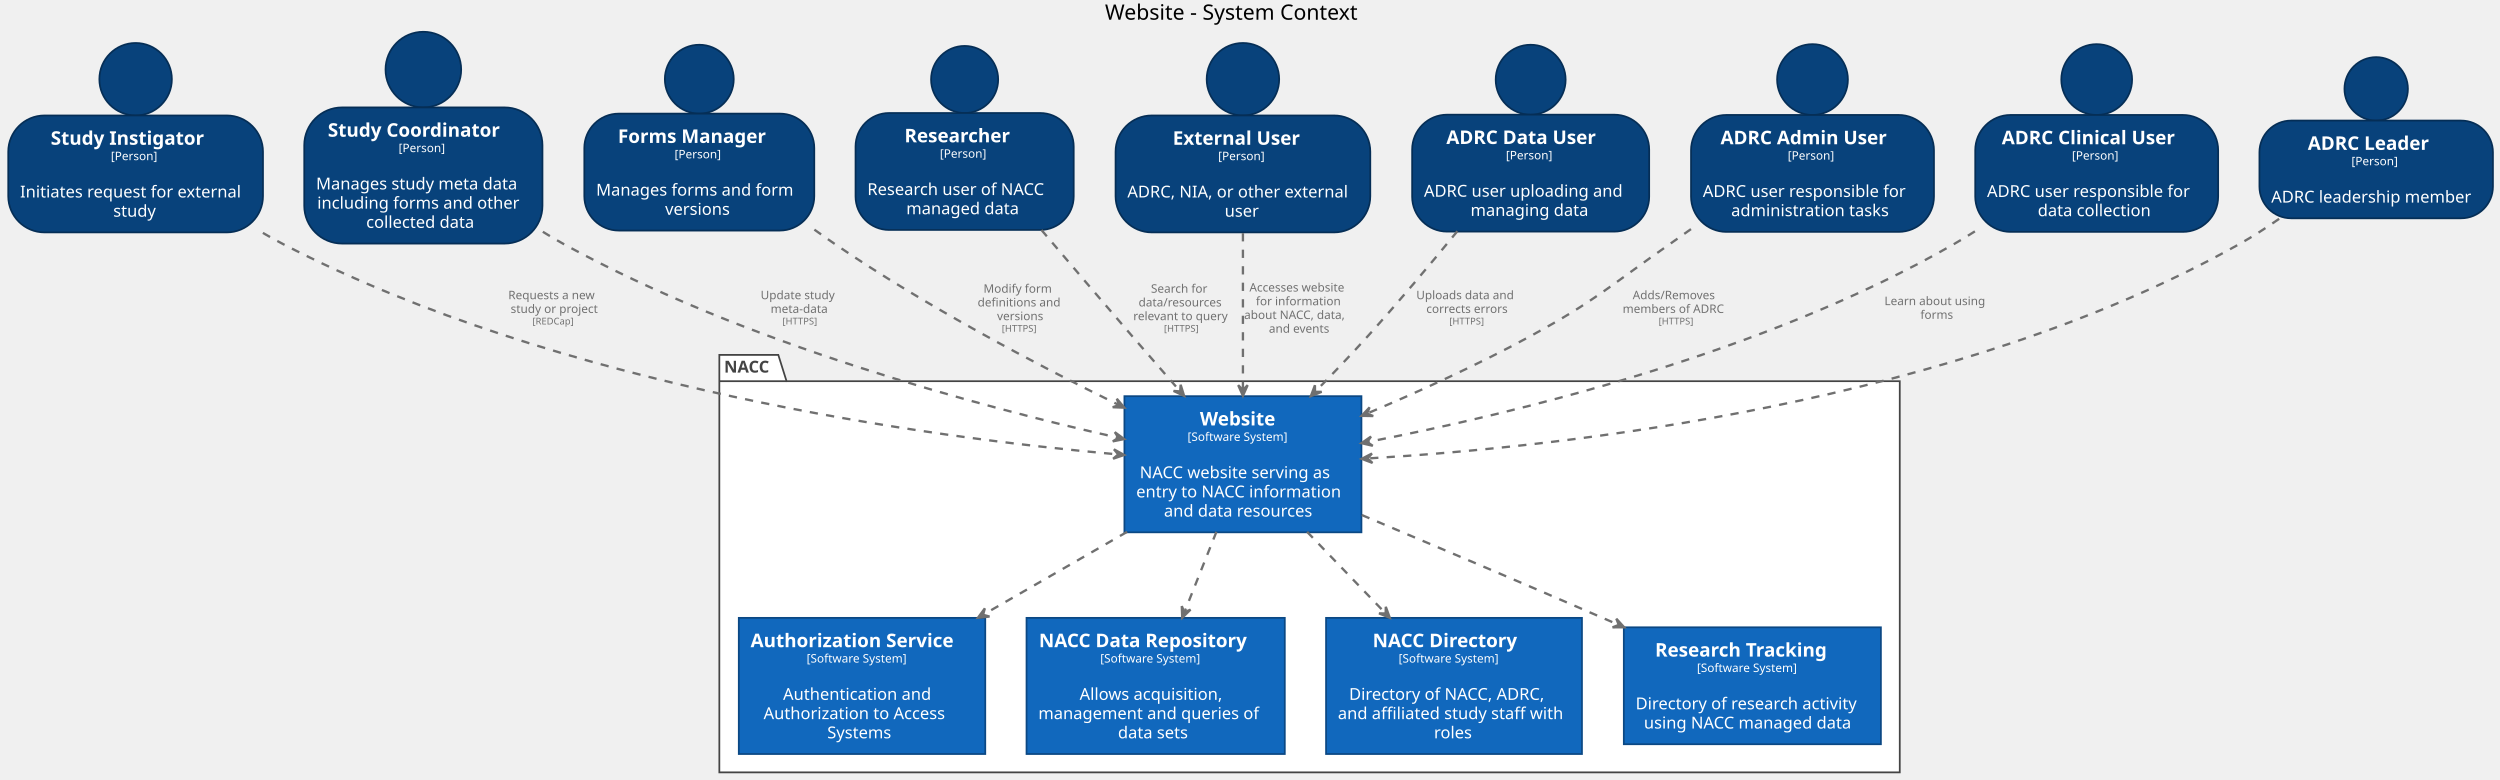
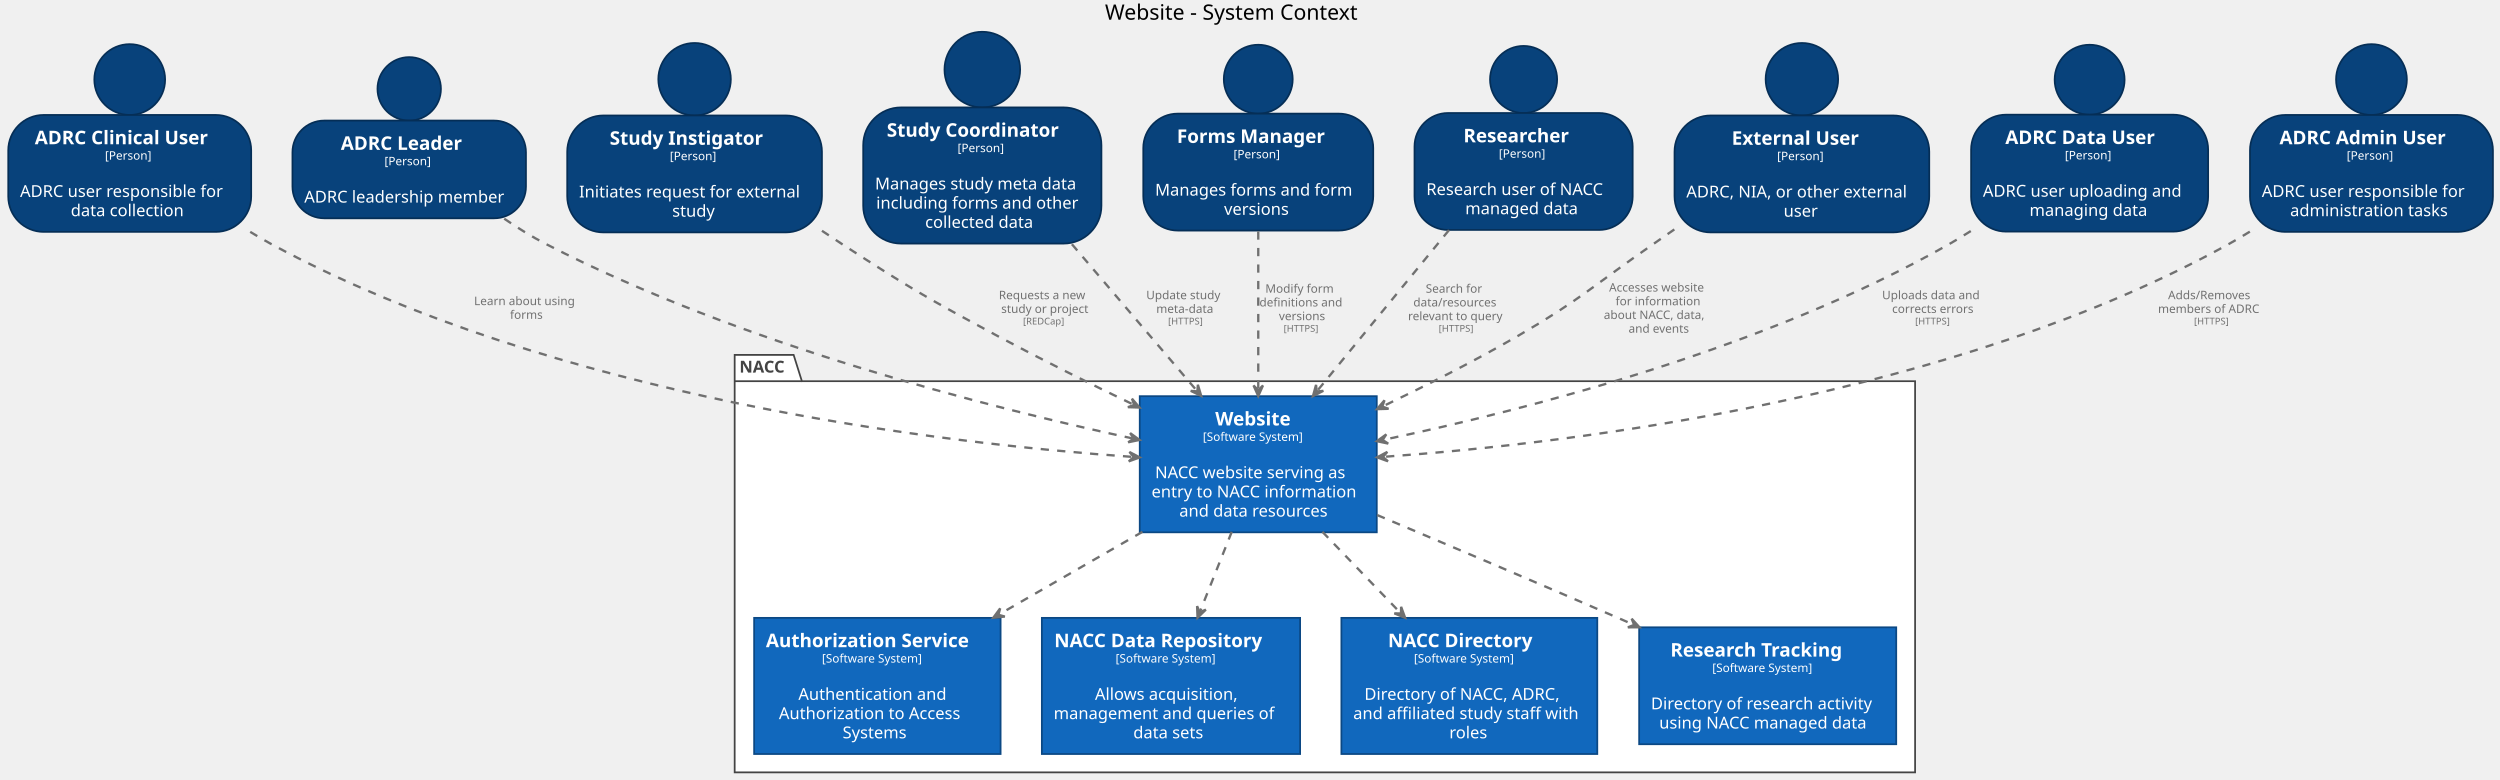
<svg xmlns="http://www.w3.org/2000/svg" contentScriptType="application/ecmascript" contentStyleType="text/css" height="661px" preserveAspectRatio="none" style="width:2120px;height:661px;background:#FFFFFF;" version="1.1" viewBox="0 0 2120 661" width="2120px" zoomAndPan="magnify">
  <defs />
  <g>
    <text fill="#000000" font-family="sans-serif" font-size="18" lengthAdjust="spacing" textLength="233" x="937" y="16.708">Website - System Context</text>
-     <polygon fill="#FFFFFF" points="610,300.953,660,300.953,667,323.25,1611,323.25,1611,654.953,610,654.953,610,300.953" style="stroke:#444444;stroke-width:1.5;" />
-     <line style="stroke:#444444;stroke-width:1.5;" x1="610" x2="667" y1="323.25" y2="323.25" />
-     <text fill="#444444" font-family="sans-serif" font-size="14" font-weight="bold" lengthAdjust="spacing" textLength="44" x="614" y="315.948">NACC</text>
-     <rect fill="#1168BD" height="115.453" style="stroke:#0B4884;stroke-width:1.5;" width="209" x="626.5" y="523.953" />
-     <text fill="#FFFFFF" font-family="sans-serif" font-size="16" font-weight="bold" lengthAdjust="spacing" textLength="189" x="636.5" y="548.805">Authorization Service</text>
-     <text fill="#FFFFFF" font-family="sans-serif" font-size="10" lengthAdjust="spacing" textLength="94" x="684" y="561.86">[Software System]</text>
-     <text fill="#FFFFFF" font-family="sans-serif" font-size="14" lengthAdjust="spacing" textLength="0" x="733" y="577.214" />
-     <text fill="#FFFFFF" font-family="sans-serif" font-size="14" lengthAdjust="spacing" textLength="130" x="664" y="593.511">Authentication and</text>
-     <text fill="#FFFFFF" font-family="sans-serif" font-size="14" lengthAdjust="spacing" textLength="163" x="647.5" y="609.808">Authorization to Access</text>
-     <text fill="#FFFFFF" font-family="sans-serif" font-size="14" lengthAdjust="spacing" textLength="59" x="701.5" y="626.105">Systems</text>
-     <rect fill="#1168BD" height="115.453" style="stroke:#0B4884;stroke-width:1.5;" width="219" x="870.5" y="523.953" />
-     <text fill="#FFFFFF" font-family="sans-serif" font-size="16" font-weight="bold" lengthAdjust="spacing" textLength="198" x="881" y="548.805">NACC Data Repository</text>
-     <text fill="#FFFFFF" font-family="sans-serif" font-size="10" lengthAdjust="spacing" textLength="94" x="933" y="561.86">[Software System]</text>
-     <text fill="#FFFFFF" font-family="sans-serif" font-size="14" lengthAdjust="spacing" textLength="0" x="982" y="577.214" />
-     <text fill="#FFFFFF" font-family="sans-serif" font-size="14" lengthAdjust="spacing" textLength="125" x="915.5" y="593.511">Allows acquisition,</text>
-     <text fill="#FFFFFF" font-family="sans-serif" font-size="14" lengthAdjust="spacing" textLength="195" x="880.5" y="609.808">management and queries of</text>
-     <text fill="#FFFFFF" font-family="sans-serif" font-size="14" lengthAdjust="spacing" textLength="64" x="948" y="626.105">data sets</text>
-     <rect fill="#1168BD" height="115.453" style="stroke:#0B4884;stroke-width:1.5;" width="217" x="1124.5" y="523.953" />
-     <text fill="#FFFFFF" font-family="sans-serif" font-size="16" font-weight="bold" lengthAdjust="spacing" textLength="138" x="1164" y="548.805">NACC Directory</text>
-     <text fill="#FFFFFF" font-family="sans-serif" font-size="10" lengthAdjust="spacing" textLength="94" x="1186" y="561.86">[Software System]</text>
-     <text fill="#FFFFFF" font-family="sans-serif" font-size="14" lengthAdjust="spacing" textLength="0" x="1235" y="577.214" />
-     <text fill="#FFFFFF" font-family="sans-serif" font-size="14" lengthAdjust="spacing" textLength="174" x="1144" y="593.511">Directory of NACC, ADRC,</text>
-     <text fill="#FFFFFF" font-family="sans-serif" font-size="14" lengthAdjust="spacing" textLength="193" x="1134.5" y="609.808">and affiliated study staff with</text>
-     <text fill="#FFFFFF" font-family="sans-serif" font-size="14" lengthAdjust="spacing" textLength="34" x="1216" y="626.105">roles</text>
-     <rect fill="#1168BD" height="99.156" style="stroke:#0B4884;stroke-width:1.5;" width="218" x="1377" y="531.953" />
-     <text fill="#FFFFFF" font-family="sans-serif" font-size="16" font-weight="bold" lengthAdjust="spacing" textLength="165" x="1403.5" y="556.805">Research Tracking</text>
-     <text fill="#FFFFFF" font-family="sans-serif" font-size="10" lengthAdjust="spacing" textLength="94" x="1439" y="569.86">[Software System]</text>
-     <text fill="#FFFFFF" font-family="sans-serif" font-size="14" lengthAdjust="spacing" textLength="0" x="1488" y="585.214" />
-     <text fill="#FFFFFF" font-family="sans-serif" font-size="14" lengthAdjust="spacing" textLength="194" x="1387" y="601.511">Directory of research activity</text>
-     <text fill="#FFFFFF" font-family="sans-serif" font-size="14" lengthAdjust="spacing" textLength="184" x="1394" y="617.808">using NACC managed data</text>
-     <rect fill="#1168BD" height="115.453" style="stroke:#0B4884;stroke-width:1.5;" width="201" x="953.5" y="335.953" />
-     <text fill="#FFFFFF" font-family="sans-serif" font-size="16" font-weight="bold" lengthAdjust="spacing" textLength="73" x="1017.5" y="360.805">Website</text>
-     <text fill="#FFFFFF" font-family="sans-serif" font-size="10" lengthAdjust="spacing" textLength="94" x="1007" y="373.86">[Software System]</text>
-     <text fill="#FFFFFF" font-family="sans-serif" font-size="14" lengthAdjust="spacing" textLength="0" x="1056" y="389.214" />
-     <text fill="#FFFFFF" font-family="sans-serif" font-size="14" lengthAdjust="spacing" textLength="171" x="966.5" y="405.511">NACC website serving as</text>
-     <text fill="#FFFFFF" font-family="sans-serif" font-size="14" lengthAdjust="spacing" textLength="177" x="963.5" y="421.808">entry to NACC information</text>
-     <text fill="#FFFFFF" font-family="sans-serif" font-size="14" lengthAdjust="spacing" textLength="134" x="987" y="438.104">and data resources</text>
-     <ellipse cx="115" cy="67.186" fill="#08427B" rx="30.733" ry="30.733" style="stroke:#052E56;stroke-width:1.5;" />
-     <rect fill="#08427B" height="99.156" rx="30.733" ry="30.733" style="stroke:#052E56;stroke-width:1.5;" width="216" x="7" y="97.919" />
-     <text fill="#FFFFFF" font-family="sans-serif" font-size="16" font-weight="bold" lengthAdjust="spacing" textLength="144" x="43" y="122.771">Study Instigator</text>
-     <text fill="#FFFFFF" font-family="sans-serif" font-size="10" lengthAdjust="spacing" textLength="42" x="94" y="135.827">[Person]</text>
-     <text fill="#FFFFFF" font-family="sans-serif" font-size="14" lengthAdjust="spacing" textLength="0" x="117" y="151.18" />
-     <text fill="#FFFFFF" font-family="sans-serif" font-size="14" lengthAdjust="spacing" textLength="192" x="17" y="167.477">Initiates request for external</text>
-     <text fill="#FFFFFF" font-family="sans-serif" font-size="14" lengthAdjust="spacing" textLength="38" x="96" y="183.774">study</text>
-     <ellipse cx="359" cy="59.023" fill="#08427B" rx="32.07" ry="32.07" style="stroke:#052E56;stroke-width:1.5;" />
-     <rect fill="#08427B" height="115.453" rx="32.07" ry="32.07" style="stroke:#052E56;stroke-width:1.5;" width="202" x="258" y="91.093" />
-     <text fill="#FFFFFF" font-family="sans-serif" font-size="16" font-weight="bold" lengthAdjust="spacing" textLength="162" x="278" y="115.945">Study Coordinator</text>
-     <text fill="#FFFFFF" font-family="sans-serif" font-size="10" lengthAdjust="spacing" textLength="42" x="338" y="129">[Person]</text>
-     <text fill="#FFFFFF" font-family="sans-serif" font-size="14" lengthAdjust="spacing" textLength="0" x="361" y="144.354" />
-     <text fill="#FFFFFF" font-family="sans-serif" font-size="14" lengthAdjust="spacing" textLength="178" x="268" y="160.651">Manages study meta data</text>
-     <text fill="#FFFFFF" font-family="sans-serif" font-size="14" lengthAdjust="spacing" textLength="176" x="269" y="176.947">including forms and other</text>
-     <text fill="#FFFFFF" font-family="sans-serif" font-size="14" lengthAdjust="spacing" textLength="97" x="310.5" y="193.244">collected data</text>
-     <ellipse cx="593" cy="67.154" fill="#08427B" rx="29.201" ry="29.201" style="stroke:#052E56;stroke-width:1.5;" />
-     <rect fill="#08427B" height="99.156" rx="29.201" ry="29.201" style="stroke:#052E56;stroke-width:1.5;" width="195" x="495.5" y="96.355" />
-     <text fill="#FFFFFF" font-family="sans-serif" font-size="16" font-weight="bold" lengthAdjust="spacing" textLength="138" x="524" y="121.207">Forms Manager</text>
-     <text fill="#FFFFFF" font-family="sans-serif" font-size="10" lengthAdjust="spacing" textLength="42" x="572" y="134.262">[Person]</text>
-     <text fill="#FFFFFF" font-family="sans-serif" font-size="14" lengthAdjust="spacing" textLength="0" x="595" y="149.616" />
-     <text fill="#FFFFFF" font-family="sans-serif" font-size="14" lengthAdjust="spacing" textLength="171" x="505.5" y="165.913">Manages forms and form</text>
-     <text fill="#FFFFFF" font-family="sans-serif" font-size="14" lengthAdjust="spacing" textLength="58" x="564" y="182.209">versions</text>
-     <ellipse cx="818" cy="67.395" fill="#08427B" rx="28.442" ry="28.442" style="stroke:#052E56;stroke-width:1.5;" />
-     <rect fill="#08427B" height="99.156" rx="28.442" ry="28.442" style="stroke:#052E56;stroke-width:1.5;" width="185" x="725.5" y="95.838" />
-     <text fill="#FFFFFF" font-family="sans-serif" font-size="16" font-weight="bold" lengthAdjust="spacing" textLength="102" x="767" y="120.689">Researcher</text>
-     <text fill="#FFFFFF" font-family="sans-serif" font-size="10" lengthAdjust="spacing" textLength="42" x="797" y="133.745">[Person]</text>
-     <text fill="#FFFFFF" font-family="sans-serif" font-size="14" lengthAdjust="spacing" textLength="0" x="820" y="149.099" />
-     <text fill="#FFFFFF" font-family="sans-serif" font-size="14" lengthAdjust="spacing" textLength="161" x="735.5" y="165.395">Research user of NACC</text>
-     <text fill="#FFFFFF" font-family="sans-serif" font-size="14" lengthAdjust="spacing" textLength="99" x="768.5" y="181.692">managed data</text>
-     <ellipse cx="1054" cy="67.186" fill="#08427B" rx="30.733" ry="30.733" style="stroke:#052E56;stroke-width:1.5;" />
-     <rect fill="#08427B" height="99.156" rx="30.733" ry="30.733" style="stroke:#052E56;stroke-width:1.5;" width="216" x="946" y="97.919" />
-     <text fill="#FFFFFF" font-family="sans-serif" font-size="16" font-weight="bold" lengthAdjust="spacing" textLength="119" x="994.5" y="122.771">External User</text>
-     <text fill="#FFFFFF" font-family="sans-serif" font-size="10" lengthAdjust="spacing" textLength="42" x="1033" y="135.827">[Person]</text>
-     <text fill="#FFFFFF" font-family="sans-serif" font-size="14" lengthAdjust="spacing" textLength="0" x="1056" y="151.18" />
-     <text fill="#FFFFFF" font-family="sans-serif" font-size="14" lengthAdjust="spacing" textLength="192" x="956" y="167.477">ADRC, NIA, or other external</text>
-     <text fill="#FFFFFF" font-family="sans-serif" font-size="14" lengthAdjust="spacing" textLength="31" x="1038.5" y="183.774">user</text>
-     <ellipse cx="1298" cy="67.6" fill="#08427B" rx="29.647" ry="29.647" style="stroke:#052E56;stroke-width:1.5;" />
-     <rect fill="#08427B" height="99.156" rx="29.647" ry="29.647" style="stroke:#052E56;stroke-width:1.5;" width="201" x="1197.5" y="97.247" />
-     <text fill="#FFFFFF" font-family="sans-serif" font-size="16" font-weight="bold" lengthAdjust="spacing" textLength="143" x="1226.5" y="122.098">ADRC Data User</text>
-     <text fill="#FFFFFF" font-family="sans-serif" font-size="10" lengthAdjust="spacing" textLength="42" x="1277" y="135.154">[Person]</text>
-     <text fill="#FFFFFF" font-family="sans-serif" font-size="14" lengthAdjust="spacing" textLength="0" x="1300" y="150.507" />
-     <text fill="#FFFFFF" font-family="sans-serif" font-size="14" lengthAdjust="spacing" textLength="177" x="1207.5" y="166.804">ADRC user uploading and</text>
-     <text fill="#FFFFFF" font-family="sans-serif" font-size="14" lengthAdjust="spacing" textLength="102" x="1247" y="183.101">managing data</text>
-     <ellipse cx="1537" cy="67.466" fill="#08427B" rx="30.013" ry="30.013" style="stroke:#052E56;stroke-width:1.5;" />
-     <rect fill="#08427B" height="99.156" rx="30.013" ry="30.013" style="stroke:#052E56;stroke-width:1.5;" width="206" x="1434" y="97.48" />
-     <text fill="#FFFFFF" font-family="sans-serif" font-size="16" font-weight="bold" lengthAdjust="spacing" textLength="156" x="1459" y="122.331">ADRC Admin User</text>
-     <text fill="#FFFFFF" font-family="sans-serif" font-size="10" lengthAdjust="spacing" textLength="42" x="1516" y="135.387">[Person]</text>
-     <text fill="#FFFFFF" font-family="sans-serif" font-size="14" lengthAdjust="spacing" textLength="0" x="1539" y="150.74" />
-     <text fill="#FFFFFF" font-family="sans-serif" font-size="14" lengthAdjust="spacing" textLength="182" x="1444" y="167.037">ADRC user responsible for</text>
-     <text fill="#FFFFFF" font-family="sans-serif" font-size="14" lengthAdjust="spacing" textLength="138" x="1468" y="183.334">administration tasks</text>
-     <ellipse cx="1778" cy="67.466" fill="#08427B" rx="30.013" ry="30.013" style="stroke:#052E56;stroke-width:1.5;" />
-     <rect fill="#08427B" height="99.156" rx="30.013" ry="30.013" style="stroke:#052E56;stroke-width:1.5;" width="206" x="1675" y="97.48" />
-     <text fill="#FFFFFF" font-family="sans-serif" font-size="16" font-weight="bold" lengthAdjust="spacing" textLength="161" x="1697.5" y="122.331">ADRC Clinical User</text>
-     <text fill="#FFFFFF" font-family="sans-serif" font-size="10" lengthAdjust="spacing" textLength="42" x="1757" y="135.387">[Person]</text>
-     <text fill="#FFFFFF" font-family="sans-serif" font-size="14" lengthAdjust="spacing" textLength="0" x="1780" y="150.74" />
-     <text fill="#FFFFFF" font-family="sans-serif" font-size="14" lengthAdjust="spacing" textLength="182" x="1685" y="167.037">ADRC user responsible for</text>
-     <text fill="#FFFFFF" font-family="sans-serif" font-size="14" lengthAdjust="spacing" textLength="100" x="1728" y="183.334">data collection</text>
-     <ellipse cx="2015" cy="75.351" fill="#08427B" rx="26.898" ry="26.898" style="stroke:#052E56;stroke-width:1.5;" />
-     <rect fill="#08427B" height="82.859" rx="26.898" ry="26.898" style="stroke:#052E56;stroke-width:1.5;" width="198" x="1916" y="102.249" />
-     <text fill="#FFFFFF" font-family="sans-serif" font-size="16" font-weight="bold" lengthAdjust="spacing" textLength="116" x="1957" y="127.101">ADRC Leader</text>
-     <text fill="#FFFFFF" font-family="sans-serif" font-size="10" lengthAdjust="spacing" textLength="42" x="1994" y="140.157">[Person]</text>
-     <text fill="#FFFFFF" font-family="sans-serif" font-size="14" lengthAdjust="spacing" textLength="0" x="2017" y="155.51" />
-     <text fill="#FFFFFF" font-family="sans-serif" font-size="14" lengthAdjust="spacing" textLength="178" x="1926" y="171.807">ADRC leadership member</text>
-     <path d="M1932.69,185.573 C1921.68,193.273 1910.29,200.613 1899,206.953 C1658.17,342.133 1327.35,378.823 1160.07,388.763 " fill="none" id="ADRCLeader-to-Website" style="stroke:#707070;stroke-width:2.0;stroke-dasharray:7.0,7.0;" />
-     <polygon fill="#707070" points="1154.68,389.083,1163.894,392.562,1159.672,388.797,1163.436,384.575,1154.68,389.083" style="stroke:#707070;stroke-width:2.0;" />
-     <text fill="#000000" font-family="sans-serif" font-size="10" lengthAdjust="spacing" textLength="0" x="1840" y="264.735" />
-     <path d="M222.92,197.503 C228.61,200.833 234.32,204.013 240,206.953 C474.22,328.383 786.89,370.913 948.04,385.353 " fill="none" id="StudyInstigator-to-Website" style="stroke:#707070;stroke-width:2.0;stroke-dasharray:7.0,7.0;" />
-     <polygon fill="#707070" points="953.24,385.813,944.629,381.033,948.26,385.371,943.921,389.001,953.24,385.813" style="stroke:#707070;stroke-width:2.0;" />
-     <text fill="#707070" font-family="sans-serif" font-size="10" lengthAdjust="spacing" textLength="77" x="431" y="253.735">Requests a new</text>
-     <text fill="#707070" font-family="sans-serif" font-size="10" lengthAdjust="spacing" textLength="76" x="433" y="265.376">study or project</text>
-     <text fill="#707070" font-family="sans-serif" font-size="8" lengthAdjust="spacing" textLength="39" x="451.5" y="275.16">[REDCap]</text>
-     <path d="M460.33,196.553 C466.21,200.223 472.12,203.723 478,206.953 C631.33,291.283 828.98,344.413 948.36,371.233 " fill="none" id="StudyCoordinator-to-Website" style="stroke:#707070;stroke-width:2.0;stroke-dasharray:7.0,7.0;" />
-     <polygon fill="#707070" points="953.28,372.333,945.366,366.471,948.4,371.245,943.625,374.279,953.28,372.333" style="stroke:#707070;stroke-width:2.0;" />
-     <text fill="#707070" font-family="sans-serif" font-size="10" lengthAdjust="spacing" textLength="66" x="645" y="253.735">Update study</text>
-     <text fill="#707070" font-family="sans-serif" font-size="10" lengthAdjust="spacing" textLength="52" x="653.5" y="265.376">meta-data</text>
-     <text fill="#707070" font-family="sans-serif" font-size="8" lengthAdjust="spacing" textLength="32" x="663.5" y="275.16">[HTTPS]</text>
-     <path d="M690.6,194.733 C696.44,198.933 702.27,203.033 708,206.953 C784.95,259.543 878.42,308.883 948.8,343.433 " fill="none" id="FormsManager-to-Website" style="stroke:#707070;stroke-width:2.0;stroke-dasharray:7.0,7.0;" />
-     <polygon fill="#707070" points="953.4,345.683,947.071,338.137,948.908,343.487,943.558,345.324,953.4,345.683" style="stroke:#707070;stroke-width:2.0;" />
-     <text fill="#707070" font-family="sans-serif" font-size="10" lengthAdjust="spacing" textLength="60" x="834" y="248.235">Modify form</text>
-     <text fill="#707070" font-family="sans-serif" font-size="10" lengthAdjust="spacing" textLength="70" x="829" y="259.876">definitions and</text>
-     <text fill="#707070" font-family="sans-serif" font-size="10" lengthAdjust="spacing" textLength="40" x="845.5" y="271.517">versions</text>
-     <text fill="#707070" font-family="sans-serif" font-size="8" lengthAdjust="spacing" textLength="32" x="849.5" y="281.301">[HTTPS]</text>
-     <path d="M883.17,195.043 C907.23,223.393 934.77,255.703 960,284.953 C973.13,300.183 987.38,316.563 1000.72,331.823 " fill="none" id="Researcher-to-Website" style="stroke:#707070;stroke-width:2.0;stroke-dasharray:7.0,7.0;" />
-     <polygon fill="#707070" points="1004.09,335.673,1001.194,326.26,1000.806,331.903,995.162,331.515,1004.09,335.673" style="stroke:#707070;stroke-width:2.0;" />
-     <text fill="#707070" font-family="sans-serif" font-size="10" lengthAdjust="spacing" textLength="51" x="976" y="248.235">Search for</text>
-     <text fill="#707070" font-family="sans-serif" font-size="10" lengthAdjust="spacing" textLength="72" x="965.5" y="259.876">data/resources</text>
-     <text fill="#707070" font-family="sans-serif" font-size="10" lengthAdjust="spacing" textLength="84" x="961" y="271.517">relevant to query</text>
-     <text fill="#707070" font-family="sans-serif" font-size="8" lengthAdjust="spacing" textLength="32" x="987" y="281.301">[HTTPS]</text>
-     <path d="M955.77,451.013 C917.25,473.203 873.02,498.673 834.04,521.113 " fill="none" id="Website-to-AuthorizationService" style="stroke:#707070;stroke-width:2.0;stroke-dasharray:7.0,7.0;" />
-     <polygon fill="#707070" points="829.32,523.833,839.118,522.834,833.659,521.349,835.144,515.891,829.32,523.833" style="stroke:#707070;stroke-width:2.0;" />
-     <text fill="#000000" font-family="sans-serif" font-size="10" lengthAdjust="spacing" textLength="0" x="907" y="491.235" />
-     <path d="M1108.43,451.013 C1129.44,472.843 1153.5,497.843 1174.84,520.023 " fill="none" id="Website-to-NACCDirectory" style="stroke:#707070;stroke-width:2.0;stroke-dasharray:7.0,7.0;" />
-     <polygon fill="#707070" points="1178.52,523.833,1175.152,514.578,1175.049,520.234,1169.393,520.131,1178.52,523.833" style="stroke:#707070;stroke-width:2.0;" />
-     <text fill="#000000" font-family="sans-serif" font-size="10" lengthAdjust="spacing" textLength="0" x="1153" y="491.235" />
-     <path d="M1031.5,451.013 C1022.96,472.483 1013.19,497.013 1004.48,518.913 " fill="none" id="Website-to-NACCDataRepository" style="stroke:#707070;stroke-width:2.0;stroke-dasharray:7.0,7.0;" />
-     <polygon fill="#707070" points="1002.52,523.833,1009.576,516.962,1004.377,519.191,1002.149,513.991,1002.52,523.833" style="stroke:#707070;stroke-width:2.0;" />
-     <text fill="#000000" font-family="sans-serif" font-size="10" lengthAdjust="spacing" textLength="0" x="1024" y="491.235" />
-     <path d="M1154.81,436.743 C1214.33,461.843 1291.07,494.423 1359,523.953 C1363.48,525.903 1368.05,527.893 1372.66,529.913 " fill="none" id="Website-to-ResearchTracking" style="stroke:#707070;stroke-width:2.0;stroke-dasharray:7.0,7.0;" />
-     <polygon fill="#707070" points="1377.28,531.943,1370.657,524.654,1372.705,529.927,1367.431,531.975,1377.28,531.943" style="stroke:#707070;stroke-width:2.0;" />
-     <text fill="#000000" font-family="sans-serif" font-size="10" lengthAdjust="spacing" textLength="0" x="1288" y="491.235" />
-     <path d="M1054,197.723 C1054,239.983 1054,291.133 1054,330.393 " fill="none" id="ExternalUser-to-Website" style="stroke:#707070;stroke-width:2.0;stroke-dasharray:7.0,7.0;" />
-     <polygon fill="#707070" points="1054,335.613,1058,326.613,1054,330.613,1050,326.613,1054,335.613" style="stroke:#707070;stroke-width:2.0;" />
-     <text fill="#707070" font-family="sans-serif" font-size="10" lengthAdjust="spacing" textLength="84" x="1059.5" y="247.235">Accesses website</text>
-     <text fill="#707070" font-family="sans-serif" font-size="10" lengthAdjust="spacing" textLength="73" x="1065" y="258.876">for information</text>
-     <text fill="#707070" font-family="sans-serif" font-size="10" lengthAdjust="spacing" textLength="93" x="1055" y="270.517">about NACC, data,</text>
-     <text fill="#707070" font-family="sans-serif" font-size="10" lengthAdjust="spacing" textLength="54" x="1076" y="282.157">and events</text>
-     <path d="M1235.84,196.053 C1212.58,224.503 1185.59,256.623 1160,284.953 C1145.91,300.553 1130.25,316.933 1115.38,332.063 " fill="none" id="ADRCDataUser-to-Website" style="stroke:#707070;stroke-width:2.0;stroke-dasharray:7.0,7.0;" />
-     <polygon fill="#707070" points="1111.61,335.883,1120.774,332.274,1115.117,332.319,1115.071,326.663,1111.61,335.883" style="stroke:#707070;stroke-width:2.0;" />
-     <text fill="#707070" font-family="sans-serif" font-size="10" lengthAdjust="spacing" textLength="85" x="1201" y="253.735">Uploads data and</text>
-     <text fill="#707070" font-family="sans-serif" font-size="10" lengthAdjust="spacing" textLength="71" x="1209.5" y="265.376">corrects errors</text>
-     <text fill="#707070" font-family="sans-serif" font-size="8" lengthAdjust="spacing" textLength="32" x="1229" y="275.16">[HTTPS]</text>
-     <path d="M1433.95,194.283 C1427.9,198.603 1421.88,202.853 1416,206.953 C1364.44,242.923 1353.18,254.843 1298,284.953 C1253.8,309.073 1203.1,332.113 1159.41,350.623 " fill="none" id="ADRCAdminUser-to-Website" style="stroke:#707070;stroke-width:2.0;stroke-dasharray:7.0,7.0;" />
-     <polygon fill="#707070" points="1154.66,352.623,1164.507,352.806,1159.266,350.678,1161.395,345.437,1154.66,352.623" style="stroke:#707070;stroke-width:2.0;" />
-     <text fill="#707070" font-family="sans-serif" font-size="10" lengthAdjust="spacing" textLength="73" x="1384.5" y="253.735">Adds/Removes</text>
-     <text fill="#707070" font-family="sans-serif" font-size="10" lengthAdjust="spacing" textLength="93" x="1376" y="265.376">members of ADRC</text>
-     <text fill="#707070" font-family="sans-serif" font-size="8" lengthAdjust="spacing" textLength="32" x="1406.5" y="275.16">[HTTPS]</text>
-     <path d="M1674.72,196.193 C1668.81,199.953 1662.88,203.573 1657,206.953 C1496.45,299.423 1284.8,350.683 1159.67,374.823 " fill="none" id="ADRCClinicalUser-to-Website" style="stroke:#707070;stroke-width:2.0;stroke-dasharray:7.0,7.0;" />
-     <polygon fill="#707070" points="1154.52,375.803,1164.112,378.036,1159.43,374.861,1162.605,370.179,1154.52,375.803" style="stroke:#707070;stroke-width:2.0;" />
-     <text fill="#707070" font-family="sans-serif" font-size="10" lengthAdjust="spacing" textLength="87" x="1598" y="258.735">Learn about using</text>
-     <text fill="#707070" font-family="sans-serif" font-size="10" lengthAdjust="spacing" textLength="29" x="1628.5" y="270.376">forms</text>
+     <polygon fill="#FFFFFF" points="623,300.953,673,300.953,680,323.25,1624,323.25,1624,654.953,623,654.953,623,300.953" style="stroke:#444444;stroke-width:1.5;" />
+     <line style="stroke:#444444;stroke-width:1.5;" x1="623" x2="680" y1="323.25" y2="323.25" />
+     <text fill="#444444" font-family="sans-serif" font-size="14" font-weight="bold" lengthAdjust="spacing" textLength="44" x="627" y="315.948">NACC</text>
+     <rect fill="#1168BD" height="115.453" style="stroke:#0B4884;stroke-width:1.5;" width="209" x="639.5" y="523.953" />
+     <text fill="#FFFFFF" font-family="sans-serif" font-size="16" font-weight="bold" lengthAdjust="spacing" textLength="189" x="649.5" y="548.805">Authorization Service</text>
+     <text fill="#FFFFFF" font-family="sans-serif" font-size="10" lengthAdjust="spacing" textLength="94" x="697" y="561.86">[Software System]</text>
+     <text fill="#FFFFFF" font-family="sans-serif" font-size="14" lengthAdjust="spacing" textLength="0" x="746" y="577.214" />
+     <text fill="#FFFFFF" font-family="sans-serif" font-size="14" lengthAdjust="spacing" textLength="130" x="677" y="593.511">Authentication and</text>
+     <text fill="#FFFFFF" font-family="sans-serif" font-size="14" lengthAdjust="spacing" textLength="163" x="660.5" y="609.808">Authorization to Access</text>
+     <text fill="#FFFFFF" font-family="sans-serif" font-size="14" lengthAdjust="spacing" textLength="59" x="714.5" y="626.105">Systems</text>
+     <rect fill="#1168BD" height="115.453" style="stroke:#0B4884;stroke-width:1.5;" width="219" x="883.5" y="523.953" />
+     <text fill="#FFFFFF" font-family="sans-serif" font-size="16" font-weight="bold" lengthAdjust="spacing" textLength="198" x="894" y="548.805">NACC Data Repository</text>
+     <text fill="#FFFFFF" font-family="sans-serif" font-size="10" lengthAdjust="spacing" textLength="94" x="946" y="561.86">[Software System]</text>
+     <text fill="#FFFFFF" font-family="sans-serif" font-size="14" lengthAdjust="spacing" textLength="0" x="995" y="577.214" />
+     <text fill="#FFFFFF" font-family="sans-serif" font-size="14" lengthAdjust="spacing" textLength="125" x="928.5" y="593.511">Allows acquisition,</text>
+     <text fill="#FFFFFF" font-family="sans-serif" font-size="14" lengthAdjust="spacing" textLength="195" x="893.5" y="609.808">management and queries of</text>
+     <text fill="#FFFFFF" font-family="sans-serif" font-size="14" lengthAdjust="spacing" textLength="64" x="961" y="626.105">data sets</text>
+     <rect fill="#1168BD" height="115.453" style="stroke:#0B4884;stroke-width:1.5;" width="217" x="1137.5" y="523.953" />
+     <text fill="#FFFFFF" font-family="sans-serif" font-size="16" font-weight="bold" lengthAdjust="spacing" textLength="138" x="1177" y="548.805">NACC Directory</text>
+     <text fill="#FFFFFF" font-family="sans-serif" font-size="10" lengthAdjust="spacing" textLength="94" x="1199" y="561.86">[Software System]</text>
+     <text fill="#FFFFFF" font-family="sans-serif" font-size="14" lengthAdjust="spacing" textLength="0" x="1248" y="577.214" />
+     <text fill="#FFFFFF" font-family="sans-serif" font-size="14" lengthAdjust="spacing" textLength="174" x="1157" y="593.511">Directory of NACC, ADRC,</text>
+     <text fill="#FFFFFF" font-family="sans-serif" font-size="14" lengthAdjust="spacing" textLength="193" x="1147.5" y="609.808">and affiliated study staff with</text>
+     <text fill="#FFFFFF" font-family="sans-serif" font-size="14" lengthAdjust="spacing" textLength="34" x="1229" y="626.105">roles</text>
+     <rect fill="#1168BD" height="99.156" style="stroke:#0B4884;stroke-width:1.5;" width="218" x="1390" y="531.953" />
+     <text fill="#FFFFFF" font-family="sans-serif" font-size="16" font-weight="bold" lengthAdjust="spacing" textLength="165" x="1416.5" y="556.805">Research Tracking</text>
+     <text fill="#FFFFFF" font-family="sans-serif" font-size="10" lengthAdjust="spacing" textLength="94" x="1452" y="569.86">[Software System]</text>
+     <text fill="#FFFFFF" font-family="sans-serif" font-size="14" lengthAdjust="spacing" textLength="0" x="1501" y="585.214" />
+     <text fill="#FFFFFF" font-family="sans-serif" font-size="14" lengthAdjust="spacing" textLength="194" x="1400" y="601.511">Directory of research activity</text>
+     <text fill="#FFFFFF" font-family="sans-serif" font-size="14" lengthAdjust="spacing" textLength="184" x="1407" y="617.808">using NACC managed data</text>
+     <rect fill="#1168BD" height="115.453" style="stroke:#0B4884;stroke-width:1.5;" width="201" x="966.5" y="335.953" />
+     <text fill="#FFFFFF" font-family="sans-serif" font-size="16" font-weight="bold" lengthAdjust="spacing" textLength="73" x="1030.5" y="360.805">Website</text>
+     <text fill="#FFFFFF" font-family="sans-serif" font-size="10" lengthAdjust="spacing" textLength="94" x="1020" y="373.86">[Software System]</text>
+     <text fill="#FFFFFF" font-family="sans-serif" font-size="14" lengthAdjust="spacing" textLength="0" x="1069" y="389.214" />
+     <text fill="#FFFFFF" font-family="sans-serif" font-size="14" lengthAdjust="spacing" textLength="171" x="979.5" y="405.511">NACC website serving as</text>
+     <text fill="#FFFFFF" font-family="sans-serif" font-size="14" lengthAdjust="spacing" textLength="177" x="976.5" y="421.808">entry to NACC information</text>
+     <text fill="#FFFFFF" font-family="sans-serif" font-size="14" lengthAdjust="spacing" textLength="134" x="1000" y="438.104">and data resources</text>
+     <ellipse cx="110" cy="67.466" fill="#08427B" rx="30.013" ry="30.013" style="stroke:#052E56;stroke-width:1.5;" />
+     <rect fill="#08427B" height="99.156" rx="30.013" ry="30.013" style="stroke:#052E56;stroke-width:1.5;" width="206" x="7" y="97.48" />
+     <text fill="#FFFFFF" font-family="sans-serif" font-size="16" font-weight="bold" lengthAdjust="spacing" textLength="161" x="29.5" y="122.331">ADRC Clinical User</text>
+     <text fill="#FFFFFF" font-family="sans-serif" font-size="10" lengthAdjust="spacing" textLength="42" x="89" y="135.387">[Person]</text>
+     <text fill="#FFFFFF" font-family="sans-serif" font-size="14" lengthAdjust="spacing" textLength="0" x="112" y="150.74" />
+     <text fill="#FFFFFF" font-family="sans-serif" font-size="14" lengthAdjust="spacing" textLength="182" x="17" y="167.037">ADRC user responsible for</text>
+     <text fill="#FFFFFF" font-family="sans-serif" font-size="14" lengthAdjust="spacing" textLength="100" x="60" y="183.334">data collection</text>
+     <ellipse cx="347" cy="75.351" fill="#08427B" rx="26.898" ry="26.898" style="stroke:#052E56;stroke-width:1.5;" />
+     <rect fill="#08427B" height="82.859" rx="26.898" ry="26.898" style="stroke:#052E56;stroke-width:1.5;" width="198" x="248" y="102.249" />
+     <text fill="#FFFFFF" font-family="sans-serif" font-size="16" font-weight="bold" lengthAdjust="spacing" textLength="116" x="289" y="127.101">ADRC Leader</text>
+     <text fill="#FFFFFF" font-family="sans-serif" font-size="10" lengthAdjust="spacing" textLength="42" x="326" y="140.157">[Person]</text>
+     <text fill="#FFFFFF" font-family="sans-serif" font-size="14" lengthAdjust="spacing" textLength="0" x="349" y="155.51" />
+     <text fill="#FFFFFF" font-family="sans-serif" font-size="14" lengthAdjust="spacing" textLength="178" x="258" y="171.807">ADRC leadership member</text>
+     <ellipse cx="589" cy="67.186" fill="#08427B" rx="30.733" ry="30.733" style="stroke:#052E56;stroke-width:1.5;" />
+     <rect fill="#08427B" height="99.156" rx="30.733" ry="30.733" style="stroke:#052E56;stroke-width:1.5;" width="216" x="481" y="97.919" />
+     <text fill="#FFFFFF" font-family="sans-serif" font-size="16" font-weight="bold" lengthAdjust="spacing" textLength="144" x="517" y="122.771">Study Instigator</text>
+     <text fill="#FFFFFF" font-family="sans-serif" font-size="10" lengthAdjust="spacing" textLength="42" x="568" y="135.827">[Person]</text>
+     <text fill="#FFFFFF" font-family="sans-serif" font-size="14" lengthAdjust="spacing" textLength="0" x="591" y="151.18" />
+     <text fill="#FFFFFF" font-family="sans-serif" font-size="14" lengthAdjust="spacing" textLength="192" x="491" y="167.477">Initiates request for external</text>
+     <text fill="#FFFFFF" font-family="sans-serif" font-size="14" lengthAdjust="spacing" textLength="38" x="570" y="183.774">study</text>
+     <ellipse cx="833" cy="59.023" fill="#08427B" rx="32.07" ry="32.07" style="stroke:#052E56;stroke-width:1.5;" />
+     <rect fill="#08427B" height="115.453" rx="32.07" ry="32.07" style="stroke:#052E56;stroke-width:1.5;" width="202" x="732" y="91.093" />
+     <text fill="#FFFFFF" font-family="sans-serif" font-size="16" font-weight="bold" lengthAdjust="spacing" textLength="162" x="752" y="115.945">Study Coordinator</text>
+     <text fill="#FFFFFF" font-family="sans-serif" font-size="10" lengthAdjust="spacing" textLength="42" x="812" y="129">[Person]</text>
+     <text fill="#FFFFFF" font-family="sans-serif" font-size="14" lengthAdjust="spacing" textLength="0" x="835" y="144.354" />
+     <text fill="#FFFFFF" font-family="sans-serif" font-size="14" lengthAdjust="spacing" textLength="178" x="742" y="160.651">Manages study meta data</text>
+     <text fill="#FFFFFF" font-family="sans-serif" font-size="14" lengthAdjust="spacing" textLength="176" x="743" y="176.947">including forms and other</text>
+     <text fill="#FFFFFF" font-family="sans-serif" font-size="14" lengthAdjust="spacing" textLength="97" x="784.5" y="193.244">collected data</text>
+     <ellipse cx="1067" cy="67.154" fill="#08427B" rx="29.201" ry="29.201" style="stroke:#052E56;stroke-width:1.5;" />
+     <rect fill="#08427B" height="99.156" rx="29.201" ry="29.201" style="stroke:#052E56;stroke-width:1.5;" width="195" x="969.5" y="96.355" />
+     <text fill="#FFFFFF" font-family="sans-serif" font-size="16" font-weight="bold" lengthAdjust="spacing" textLength="138" x="998" y="121.207">Forms Manager</text>
+     <text fill="#FFFFFF" font-family="sans-serif" font-size="10" lengthAdjust="spacing" textLength="42" x="1046" y="134.262">[Person]</text>
+     <text fill="#FFFFFF" font-family="sans-serif" font-size="14" lengthAdjust="spacing" textLength="0" x="1069" y="149.616" />
+     <text fill="#FFFFFF" font-family="sans-serif" font-size="14" lengthAdjust="spacing" textLength="171" x="979.5" y="165.913">Manages forms and form</text>
+     <text fill="#FFFFFF" font-family="sans-serif" font-size="14" lengthAdjust="spacing" textLength="58" x="1038" y="182.209">versions</text>
+     <ellipse cx="1292" cy="67.395" fill="#08427B" rx="28.442" ry="28.442" style="stroke:#052E56;stroke-width:1.5;" />
+     <rect fill="#08427B" height="99.156" rx="28.442" ry="28.442" style="stroke:#052E56;stroke-width:1.5;" width="185" x="1199.5" y="95.838" />
+     <text fill="#FFFFFF" font-family="sans-serif" font-size="16" font-weight="bold" lengthAdjust="spacing" textLength="102" x="1241" y="120.689">Researcher</text>
+     <text fill="#FFFFFF" font-family="sans-serif" font-size="10" lengthAdjust="spacing" textLength="42" x="1271" y="133.745">[Person]</text>
+     <text fill="#FFFFFF" font-family="sans-serif" font-size="14" lengthAdjust="spacing" textLength="0" x="1294" y="149.099" />
+     <text fill="#FFFFFF" font-family="sans-serif" font-size="14" lengthAdjust="spacing" textLength="161" x="1209.5" y="165.395">Research user of NACC</text>
+     <text fill="#FFFFFF" font-family="sans-serif" font-size="14" lengthAdjust="spacing" textLength="99" x="1242.5" y="181.692">managed data</text>
+     <ellipse cx="1528" cy="67.186" fill="#08427B" rx="30.733" ry="30.733" style="stroke:#052E56;stroke-width:1.5;" />
+     <rect fill="#08427B" height="99.156" rx="30.733" ry="30.733" style="stroke:#052E56;stroke-width:1.5;" width="216" x="1420" y="97.919" />
+     <text fill="#FFFFFF" font-family="sans-serif" font-size="16" font-weight="bold" lengthAdjust="spacing" textLength="119" x="1468.5" y="122.771">External User</text>
+     <text fill="#FFFFFF" font-family="sans-serif" font-size="10" lengthAdjust="spacing" textLength="42" x="1507" y="135.827">[Person]</text>
+     <text fill="#FFFFFF" font-family="sans-serif" font-size="14" lengthAdjust="spacing" textLength="0" x="1530" y="151.18" />
+     <text fill="#FFFFFF" font-family="sans-serif" font-size="14" lengthAdjust="spacing" textLength="192" x="1430" y="167.477">ADRC, NIA, or other external</text>
+     <text fill="#FFFFFF" font-family="sans-serif" font-size="14" lengthAdjust="spacing" textLength="31" x="1512.5" y="183.774">user</text>
+     <ellipse cx="1772" cy="67.6" fill="#08427B" rx="29.647" ry="29.647" style="stroke:#052E56;stroke-width:1.5;" />
+     <rect fill="#08427B" height="99.156" rx="29.647" ry="29.647" style="stroke:#052E56;stroke-width:1.5;" width="201" x="1671.5" y="97.247" />
+     <text fill="#FFFFFF" font-family="sans-serif" font-size="16" font-weight="bold" lengthAdjust="spacing" textLength="143" x="1700.5" y="122.098">ADRC Data User</text>
+     <text fill="#FFFFFF" font-family="sans-serif" font-size="10" lengthAdjust="spacing" textLength="42" x="1751" y="135.154">[Person]</text>
+     <text fill="#FFFFFF" font-family="sans-serif" font-size="14" lengthAdjust="spacing" textLength="0" x="1774" y="150.507" />
+     <text fill="#FFFFFF" font-family="sans-serif" font-size="14" lengthAdjust="spacing" textLength="177" x="1681.5" y="166.804">ADRC user uploading and</text>
+     <text fill="#FFFFFF" font-family="sans-serif" font-size="14" lengthAdjust="spacing" textLength="102" x="1721" y="183.101">managing data</text>
+     <ellipse cx="2011" cy="67.466" fill="#08427B" rx="30.013" ry="30.013" style="stroke:#052E56;stroke-width:1.5;" />
+     <rect fill="#08427B" height="99.156" rx="30.013" ry="30.013" style="stroke:#052E56;stroke-width:1.5;" width="206" x="1908" y="97.48" />
+     <text fill="#FFFFFF" font-family="sans-serif" font-size="16" font-weight="bold" lengthAdjust="spacing" textLength="156" x="1933" y="122.331">ADRC Admin User</text>
+     <text fill="#FFFFFF" font-family="sans-serif" font-size="10" lengthAdjust="spacing" textLength="42" x="1990" y="135.387">[Person]</text>
+     <text fill="#FFFFFF" font-family="sans-serif" font-size="14" lengthAdjust="spacing" textLength="0" x="2013" y="150.74" />
+     <text fill="#FFFFFF" font-family="sans-serif" font-size="14" lengthAdjust="spacing" textLength="182" x="1918" y="167.037">ADRC user responsible for</text>
+     <text fill="#FFFFFF" font-family="sans-serif" font-size="14" lengthAdjust="spacing" textLength="138" x="1942" y="183.334">administration tasks</text>
+     <path d="M212.18,196.613 C218.11,200.263 224.07,203.743 230,206.953 C470.04,336.883 795.68,375.853 961.11,387.503 " fill="none" id="ADRCClinicalUser-to-Website" style="stroke:#707070;stroke-width:2.0;stroke-dasharray:7.0,7.0;" />
+     <polygon fill="#707070" points="966.44,387.873,957.736,383.265,961.452,387.53,957.187,391.246,966.44,387.873" style="stroke:#707070;stroke-width:2.0;" />
+     <text fill="#707070" font-family="sans-serif" font-size="10" lengthAdjust="spacing" textLength="87" x="402" y="258.735">Learn about using</text>
+     <text fill="#707070" font-family="sans-serif" font-size="10" lengthAdjust="spacing" textLength="29" x="432.5" y="270.376">forms</text>
+     <path d="M427.59,185.453 C439.07,193.353 451.04,200.783 463,206.953 C627.31,291.703 837.06,345.263 961.21,371.973 " fill="none" id="ADRCLeader-to-Website" style="stroke:#707070;stroke-width:2.0;stroke-dasharray:7.0,7.0;" />
+     <polygon fill="#707070" points="966.32,373.063,958.37,367.25,961.433,372.006,956.678,375.069,966.32,373.063" style="stroke:#707070;stroke-width:2.0;" />
+     <text fill="#000000" font-family="sans-serif" font-size="10" lengthAdjust="spacing" textLength="0" x="643" y="264.735" />
+     <path d="M697.02,195.713 C702.73,199.553 708.42,203.323 714,206.953 C771.14,244.083 785.98,252.693 846,284.953 C883.14,304.913 924.53,325.483 961.36,343.213 " fill="none" id="StudyInstigator-to-Website" style="stroke:#707070;stroke-width:2.0;stroke-dasharray:7.0,7.0;" />
+     <polygon fill="#707070" points="966.29,345.583,959.923,338.069,961.787,343.41,956.446,345.274,966.29,345.583" style="stroke:#707070;stroke-width:2.0;" />
+     <text fill="#707070" font-family="sans-serif" font-size="10" lengthAdjust="spacing" textLength="77" x="847" y="253.735">Requests a new</text>
+     <text fill="#707070" font-family="sans-serif" font-size="10" lengthAdjust="spacing" textLength="76" x="849" y="265.376">study or project</text>
+     <text fill="#707070" font-family="sans-serif" font-size="8" lengthAdjust="spacing" textLength="39" x="867.5" y="275.16">[REDCap]</text>
+     <path d="M908.97,207.073 C943.74,247.853 984.04,295.133 1015.24,331.733 " fill="none" id="StudyCoordinator-to-Website" style="stroke:#707070;stroke-width:2.0;stroke-dasharray:7.0,7.0;" />
+     <polygon fill="#707070" points="1018.61,335.693,1015.807,326.251,1015.363,331.891,1009.724,331.447,1018.61,335.693" style="stroke:#707070;stroke-width:2.0;" />
+     <text fill="#707070" font-family="sans-serif" font-size="10" lengthAdjust="spacing" textLength="66" x="972" y="253.735">Update study</text>
+     <text fill="#707070" font-family="sans-serif" font-size="10" lengthAdjust="spacing" textLength="52" x="980.5" y="265.376">meta-data</text>
+     <text fill="#707070" font-family="sans-serif" font-size="8" lengthAdjust="spacing" textLength="32" x="990.5" y="275.16">[HTTPS]</text>
+     <path d="M1067,196.243 C1067,238.863 1067,290.843 1067,330.593 " fill="none" id="FormsManager-to-Website" style="stroke:#707070;stroke-width:2.0;stroke-dasharray:7.0,7.0;" />
+     <polygon fill="#707070" points="1067,335.863,1071,326.863,1067,330.863,1063,326.863,1067,335.863" style="stroke:#707070;stroke-width:2.0;" />
+     <text fill="#707070" font-family="sans-serif" font-size="10" lengthAdjust="spacing" textLength="60" x="1073" y="248.235">Modify form</text>
+     <text fill="#707070" font-family="sans-serif" font-size="10" lengthAdjust="spacing" textLength="70" x="1068" y="259.876">definitions and</text>
+     <text fill="#707070" font-family="sans-serif" font-size="10" lengthAdjust="spacing" textLength="40" x="1084.5" y="271.517">versions</text>
+     <text fill="#707070" font-family="sans-serif" font-size="8" lengthAdjust="spacing" textLength="32" x="1088.5" y="281.301">[HTTPS]</text>
+     <path d="M1228.73,195.143 C1193.36,238.293 1149.91,291.303 1116.96,331.503 " fill="none" id="Researcher-to-Website" style="stroke:#707070;stroke-width:2.0;stroke-dasharray:7.0,7.0;" />
+     <polygon fill="#707070" points="1113.4,335.853,1122.198,331.426,1116.569,331.985,1116.009,326.356,1113.4,335.853" style="stroke:#707070;stroke-width:2.0;" />
+     <text fill="#707070" font-family="sans-serif" font-size="10" lengthAdjust="spacing" textLength="51" x="1209" y="248.235">Search for</text>
+     <text fill="#707070" font-family="sans-serif" font-size="10" lengthAdjust="spacing" textLength="72" x="1198.5" y="259.876">data/resources</text>
+     <text fill="#707070" font-family="sans-serif" font-size="10" lengthAdjust="spacing" textLength="84" x="1194" y="271.517">relevant to query</text>
+     <text fill="#707070" font-family="sans-serif" font-size="8" lengthAdjust="spacing" textLength="32" x="1220" y="281.301">[HTTPS]</text>
+     <path d="M968.77,451.013 C930.25,473.203 886.02,498.673 847.04,521.113 " fill="none" id="Website-to-AuthorizationService" style="stroke:#707070;stroke-width:2.0;stroke-dasharray:7.0,7.0;" />
+     <polygon fill="#707070" points="842.32,523.833,852.118,522.834,846.659,521.349,848.144,515.891,842.32,523.833" style="stroke:#707070;stroke-width:2.0;" />
+     <text fill="#000000" font-family="sans-serif" font-size="10" lengthAdjust="spacing" textLength="0" x="920" y="491.235" />
+     <path d="M1121.43,451.013 C1142.44,472.843 1166.5,497.843 1187.84,520.023 " fill="none" id="Website-to-NACCDirectory" style="stroke:#707070;stroke-width:2.0;stroke-dasharray:7.0,7.0;" />
+     <polygon fill="#707070" points="1191.52,523.833,1188.152,514.578,1188.049,520.234,1182.393,520.131,1191.52,523.833" style="stroke:#707070;stroke-width:2.0;" />
+     <text fill="#000000" font-family="sans-serif" font-size="10" lengthAdjust="spacing" textLength="0" x="1166" y="491.235" />
+     <path d="M1044.5,451.013 C1035.96,472.483 1026.19,497.013 1017.48,518.913 " fill="none" id="Website-to-NACCDataRepository" style="stroke:#707070;stroke-width:2.0;stroke-dasharray:7.0,7.0;" />
+     <polygon fill="#707070" points="1015.52,523.833,1022.576,516.962,1017.377,519.191,1015.149,513.991,1015.52,523.833" style="stroke:#707070;stroke-width:2.0;" />
+     <text fill="#000000" font-family="sans-serif" font-size="10" lengthAdjust="spacing" textLength="0" x="1037" y="491.235" />
+     <path d="M1167.81,436.743 C1227.33,461.843 1304.07,494.423 1372,523.953 C1376.48,525.903 1381.05,527.893 1385.66,529.913 " fill="none" id="Website-to-ResearchTracking" style="stroke:#707070;stroke-width:2.0;stroke-dasharray:7.0,7.0;" />
+     <polygon fill="#707070" points="1390.28,531.943,1383.657,524.654,1385.705,529.927,1380.431,531.975,1390.28,531.943" style="stroke:#707070;stroke-width:2.0;" />
+     <text fill="#000000" font-family="sans-serif" font-size="10" lengthAdjust="spacing" textLength="0" x="1301" y="491.235" />
+     <path d="M1419.84,194.553 C1413.81,198.753 1407.84,202.913 1402,206.953 C1351.22,242.103 1340.43,253.983 1287,284.953 C1250.57,306.063 1209.39,326.933 1172.6,344.593 " fill="none" id="ExternalUser-to-Website" style="stroke:#707070;stroke-width:2.0;stroke-dasharray:7.0,7.0;" />
+     <polygon fill="#707070" points="1167.67,346.943,1177.515,346.66,1172.179,344.782,1174.057,339.446,1167.67,346.943" style="stroke:#707070;stroke-width:2.0;" />
+     <text fill="#707070" font-family="sans-serif" font-size="10" lengthAdjust="spacing" textLength="84" x="1364.5" y="247.235">Accesses website</text>
+     <text fill="#707070" font-family="sans-serif" font-size="10" lengthAdjust="spacing" textLength="73" x="1370" y="258.876">for information</text>
+     <text fill="#707070" font-family="sans-serif" font-size="10" lengthAdjust="spacing" textLength="93" x="1360" y="270.517">about NACC, data,</text>
+     <text fill="#707070" font-family="sans-serif" font-size="10" lengthAdjust="spacing" textLength="54" x="1381" y="282.157">and events</text>
+     <path d="M1671.22,195.913 C1665.15,199.793 1659.05,203.503 1653,206.953 C1497.52,295.503 1294.32,347.633 1172.61,373.073 " fill="none" id="ADRCDataUser-to-Website" style="stroke:#707070;stroke-width:2.0;stroke-dasharray:7.0,7.0;" />
+     <polygon fill="#707070" points="1167.59,374.113,1177.221,376.173,1172.483,373.083,1175.573,368.345,1167.59,374.113" style="stroke:#707070;stroke-width:2.0;" />
+     <text fill="#707070" font-family="sans-serif" font-size="10" lengthAdjust="spacing" textLength="85" x="1596" y="253.735">Uploads data and</text>
+     <text fill="#707070" font-family="sans-serif" font-size="10" lengthAdjust="spacing" textLength="71" x="1604.5" y="265.376">corrects errors</text>
+     <text fill="#707070" font-family="sans-serif" font-size="8" lengthAdjust="spacing" textLength="32" x="1624" y="275.16">[HTTPS]</text>
+     <path d="M1907.86,196.433 C1901.91,200.133 1895.93,203.673 1890,206.953 C1655.8,336.603 1336.53,375.683 1173.02,387.423 " fill="none" id="ADRCAdminUser-to-Website" style="stroke:#707070;stroke-width:2.0;stroke-dasharray:7.0,7.0;" />
+     <polygon fill="#707070" points="1167.75,387.803,1177.003,391.176,1172.738,387.46,1176.454,383.195,1167.75,387.803" style="stroke:#707070;stroke-width:2.0;" />
+     <text fill="#707070" font-family="sans-serif" font-size="10" lengthAdjust="spacing" textLength="73" x="1838.5" y="253.735">Adds/Removes</text>
+     <text fill="#707070" font-family="sans-serif" font-size="10" lengthAdjust="spacing" textLength="93" x="1830" y="265.376">members of ADRC</text>
+     <text fill="#707070" font-family="sans-serif" font-size="8" lengthAdjust="spacing" textLength="32" x="1860.5" y="275.16">[HTTPS]</text>
  </g>
</svg>
